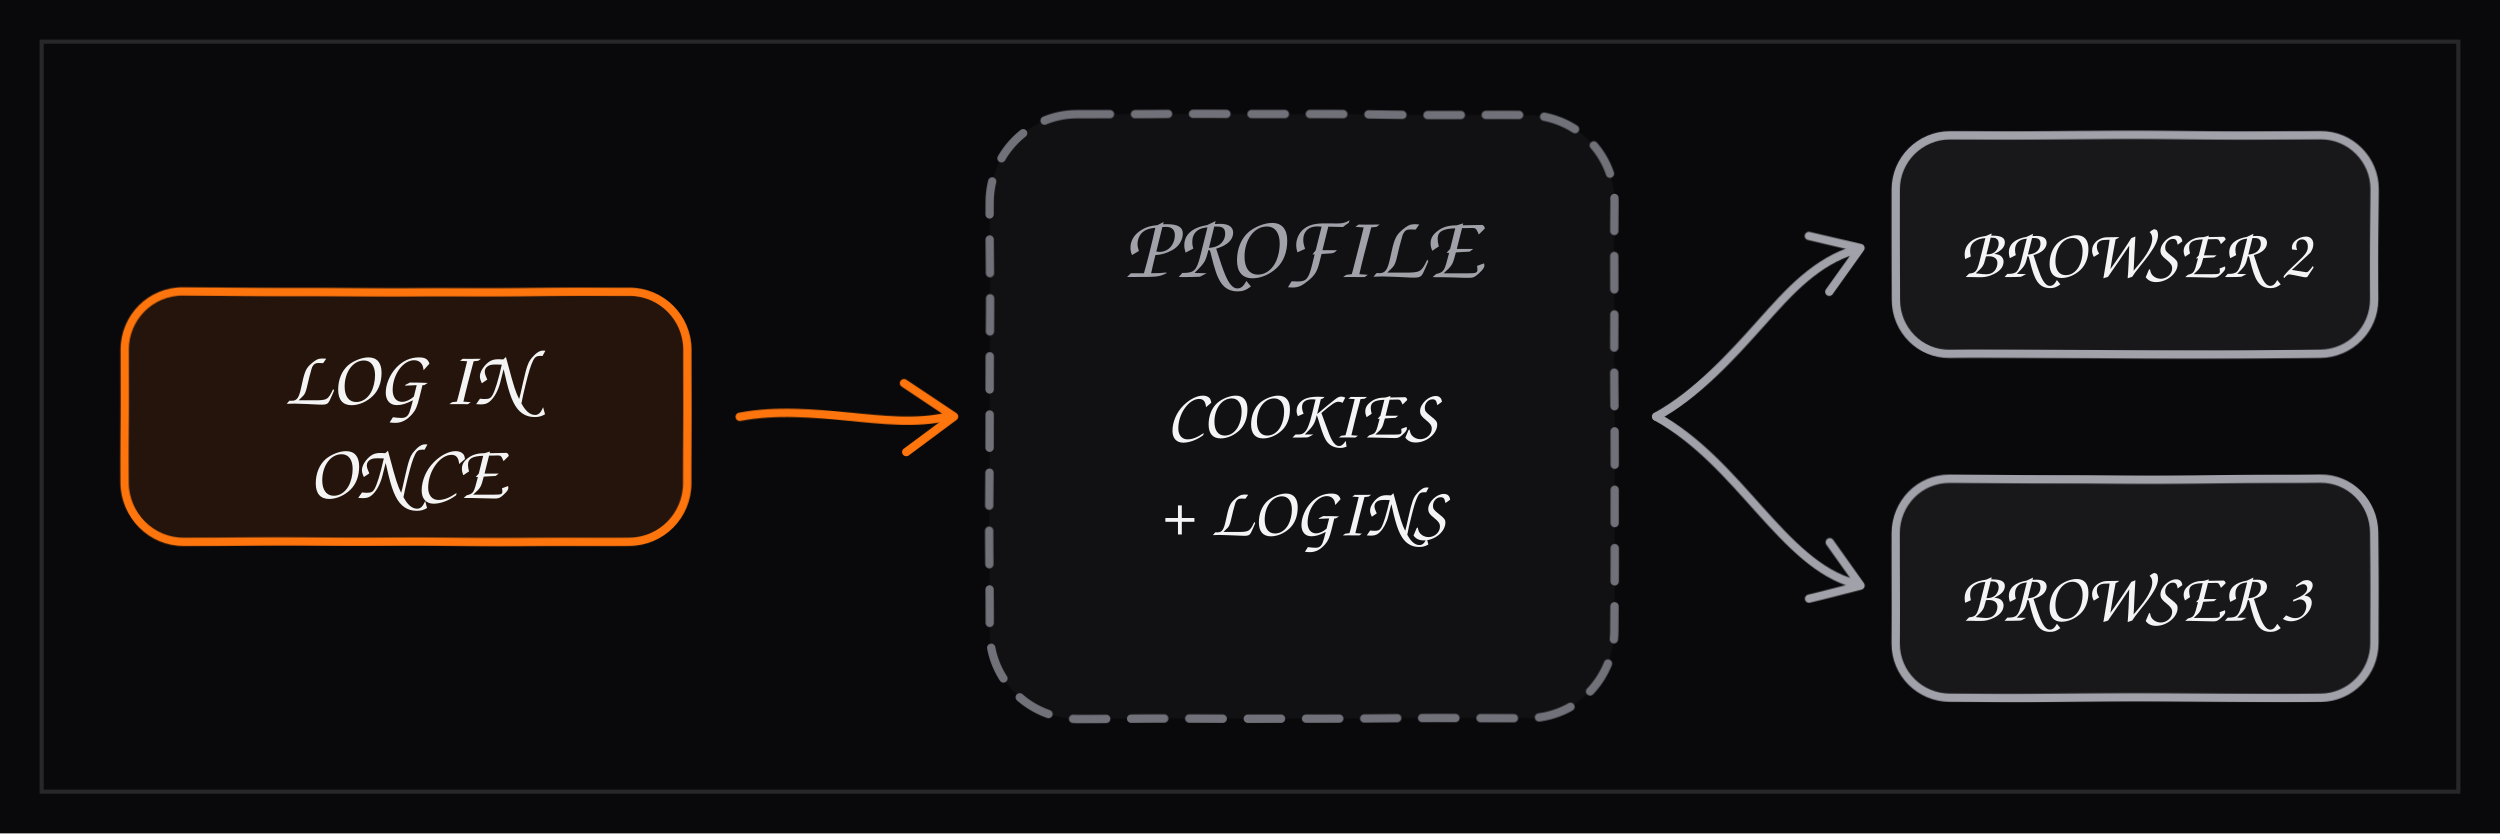
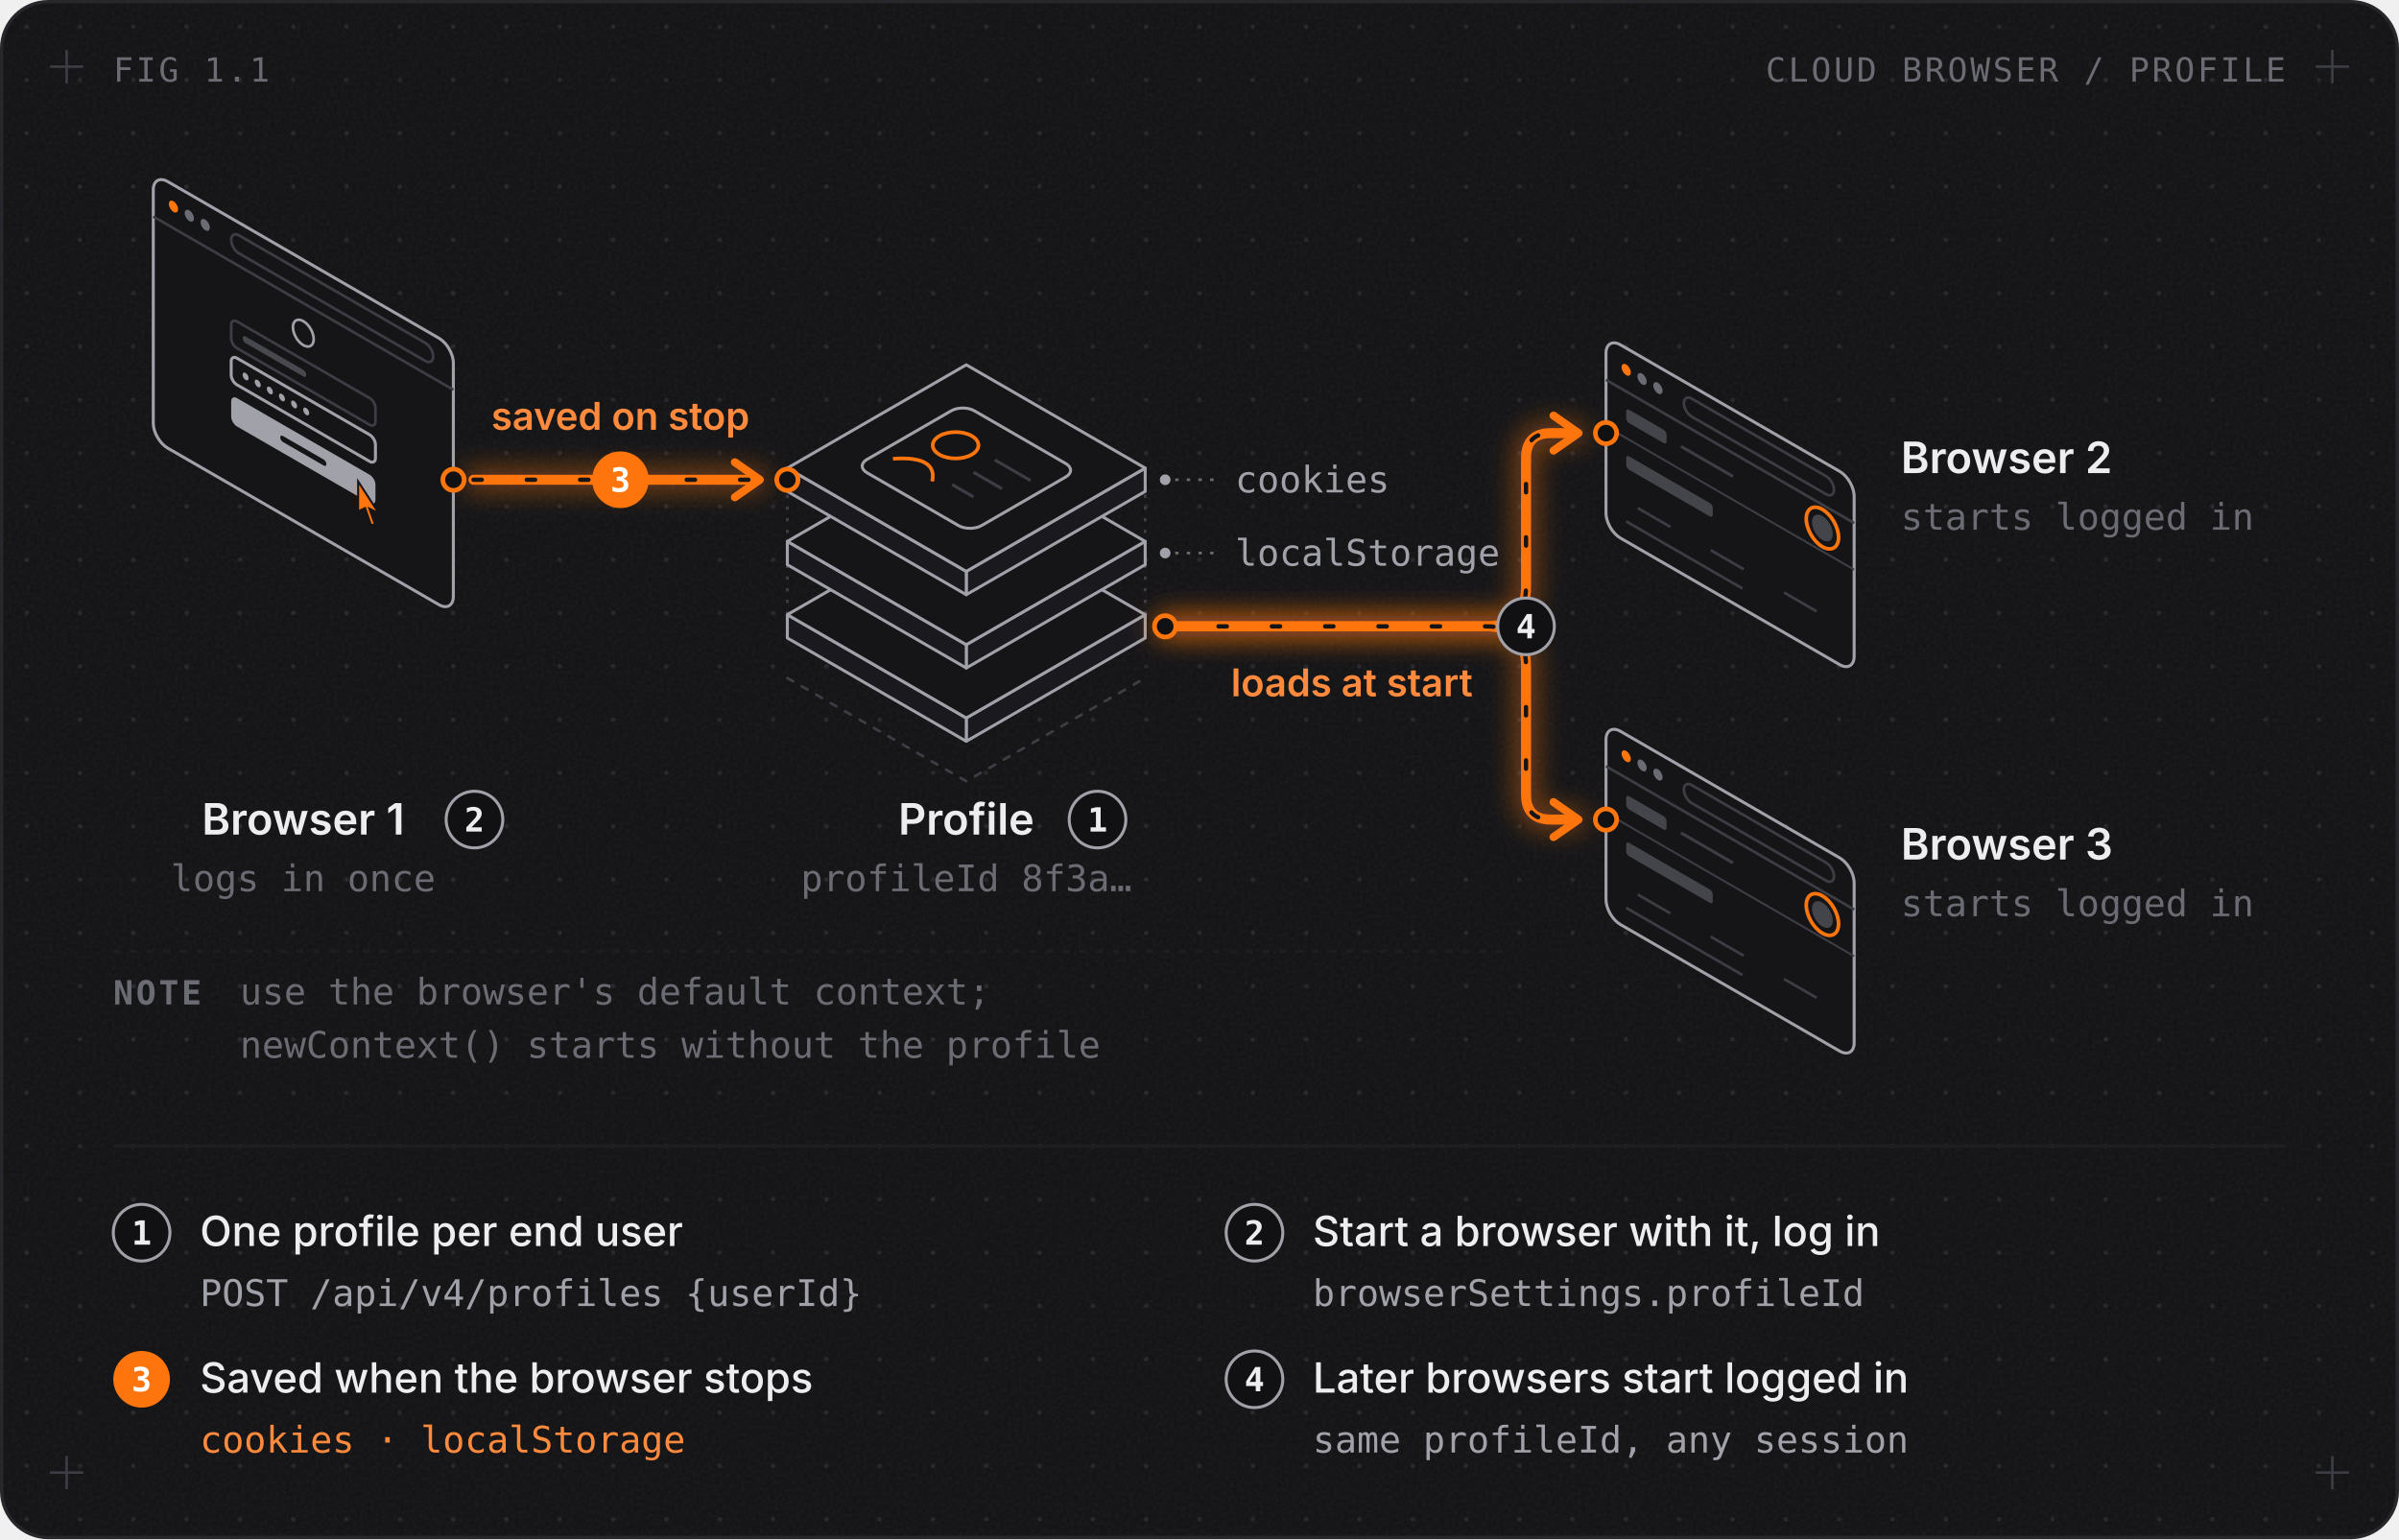
- <svg xmlns="http://www.w3.org/2000/svg" width="1200" height="400" viewBox="0 0 1200 400" role="img" aria-labelledby="title desc">
+ <svg xmlns="http://www.w3.org/2000/svg" viewBox="0 0 720 462" width="720" height="462" role="img" aria-labelledby="t d" fill="none">
+   <style>.s{font-family:Geist, Inter, -apple-system, BlinkMacSystemFont, 'Segoe UI', Helvetica, Arial, sans-serif}.m{font-family:'Geist Mono', ui-monospace, SFMono-Regular, Menlo, monospace}text{font-kerning:normal}@keyframes flow{to{stroke-dashoffset:-16}}@keyframes cur{0%,100%{transform:translate(-14px,-9px)}14%,26%{transform:translate(0,0)}36%{transform:translate(-14px,-9px)}}@keyframes btn{0%,19%,25%,100%{fill-opacity:1}21%,23%{fill-opacity:.45}}@keyframes pks{0%,27%{stroke-opacity:0}31%,52%{stroke-opacity:1}56%,100%{stroke-opacity:0}}@keyframes pkl{0%,54%{stroke-opacity:0}58%,88%{stroke-opacity:1}92%,100%{stroke-opacity:0}}@keyframes wr{0%,36%{fill-opacity:0}46%,60%{fill-opacity:1}74%,100%{fill-opacity:0}}@keyframes ring{0%,4%{stroke-opacity:1}12%,60%{stroke-opacity:.2}68%,100%{stroke-opacity:1}}@media (prefers-reduced-motion:no-preference){.flow{animation:flow 1s linear infinite,pks 7s linear infinite}.load{animation:flow 1s linear infinite,pkl 7s linear infinite}.cur{animation:cur 7s ease-in-out infinite}.btn{animation:btn 7s linear infinite}.wr{animation:wr 7s ease-in-out infinite}.ring{animation:ring 7s ease-in-out infinite}.ring2{animation-delay:.25s}}</style>
  <defs>
-     <filter id="rough">
-       <feTurbulence type="fractalNoise" baseFrequency=".01" numOctaves="2" seed="23" result="noise" />
-       <feDisplacementMap in="SourceGraphic" in2="noise" scale="1.4" />
+     <pattern id="dots" width="16" height="16" patternUnits="userSpaceOnUse">
+       <circle cx="8" cy="8" r="0.7" fill="#232328" />
+     </pattern>
+     <filter id="grain" x="0" y="0" width="100%" height="100%">
+       <feTurbulence type="fractalNoise" baseFrequency="0.9" numOctaves="2" seed="7" stitchTiles="stitch" />
+       <feColorMatrix values="0 0 0 0 0.5  0 0 0 0 0.5  0 0 0 0 0.5  0 0 0 0.07 0" />
    </filter>
+     <clipPath id="card">
+       <rect x="0.5" y="0.5" width="719" height="461" rx="14" />
+     </clipPath>
+     <filter id="glow" filterUnits="userSpaceOnUse" x="0" y="0" width="720" height="462">
+       <feGaussianBlur stdDeviation="4" />
+     </filter>
+     <marker id="oh" viewBox="0 0 10 10" refX="6" refY="5" markerWidth="5" markerHeight="5" orient="auto" markerUnits="strokeWidth">
+       <path d="M1.5 1.5 L6.5 5 L1.5 8.5" stroke="#FE750E" stroke-width="1.6" fill="none" stroke-linecap="round" stroke-linejoin="round" />
+     </marker>
  </defs>
-   <rect width="1200" height="400" fill="#09090B" />
-   <rect x="20" y="20" width="1160" height="360" fill="none" stroke="#27272A" stroke-width="2" />
-   <g fill="none" stroke-linecap="round" stroke-linejoin="round" filter="url(#rough)">
-     <rect x="60" y="140" width="270" height="120" rx="28" fill="#24140B" stroke="#FE750E" stroke-width="4" />
-     <path d="M355 200 C390 193 425 207 455 200" stroke="#FE750E" stroke-width="4" />
-     <path d="M434 184 L458 200 L435 217" stroke="#FE750E" stroke-width="4" />
-     <rect x="475" y="55" width="300" height="290" rx="42" fill="#111113" stroke="#71717A" stroke-width="4" stroke-dasharray="16 12" />
-     <path d="M795 200 C835 178 855 130 890 120" stroke="#A1A1AA" stroke-width="4" />
-     <path d="M868 113 L893 119 L878 140" stroke="#A1A1AA" stroke-width="4" />
-     <path d="M795 200 C835 222 855 270 890 280" stroke="#A1A1AA" stroke-width="4" />
-     <path d="M878 260 L893 281 L868 287" stroke="#A1A1AA" stroke-width="4" />
-     <rect x="910" y="65" width="230" height="105" rx="26" fill="#18181B" stroke="#A1A1AA" stroke-width="4" />
-     <rect x="910" y="230" width="230" height="105" rx="26" fill="#18181B" stroke="#A1A1AA" stroke-width="4" />
+   <rect x="0.5" y="0.5" width="719" height="461" rx="14" fill="#111113" />
+   <g clip-path="url(#card)">
+     <rect width="720" height="462" fill="url(#dots)" />
+     <rect width="720" height="462" filter="url(#grain)" />
  </g>
-   <g font-family="Virgil, Comic Sans MS, cursive">
-     <text x="195" y="194" font-size="38" fill="#F4F4F5" text-anchor="middle">LOG IN</text>
-     <text x="195" y="239" font-size="38" fill="#F4F4F5" text-anchor="middle">ONCE</text>
-     <text x="625" y="133" font-size="44" fill="#A1A1AA" text-anchor="middle">PROFILE</text>
-     <text x="625" y="210" font-size="34" fill="#F4F4F5" text-anchor="middle">COOKIES</text>
-     <text x="625" y="257" font-size="34" fill="#F4F4F5" text-anchor="middle">+ LOGINS</text>
-     <text x="1025" y="133" font-size="34" fill="#F4F4F5" text-anchor="middle">BROWSER 2</text>
-     <text x="1025" y="298" font-size="34" fill="#F4F4F5" text-anchor="middle">BROWSER 3</text>
+   <rect x="0.5" y="0.5" width="719" height="461" rx="14" fill="none" stroke="#26262B" />
+   <path d="M15 20h10M20 15v10" stroke="#3D3D45" stroke-width="0.75" />
+   <path d="M695 20h10M700 15v10" stroke="#3D3D45" stroke-width="0.75" />
+   <path d="M15 442h10M20 437v10" stroke="#3D3D45" stroke-width="0.75" />
+   <path d="M695 442h10M700 437v10" stroke="#3D3D45" stroke-width="0.75" />
+   <text x="34.0" y="24.5" font-size="10" fill="#6B6B74" letter-spacing="0.08em" class="m">FIG 1.1</text>
+   <text x="686.0" y="24.5" font-size="10" fill="#6B6B74" text-anchor="end" letter-spacing="0.08em" class="m">CLOUD BROWSER / PROFILE</text>
+   <polyline points="236.3,203.5 290.0,234.5 343.7,203.5" stroke="#3D3D45" stroke-width="0.8" stroke-dasharray="2 3" stroke-linejoin="round" stroke-linecap="round" />
+   <line x1="236.3" y1="191.5" x2="236.3" y2="140.5" stroke="#3D3D45" stroke-width="0.8" stroke-dasharray="1 2.5" />
+   <line x1="290.0" y1="222.5" x2="290.0" y2="171.5" stroke="#3D3D45" stroke-width="0.8" stroke-dasharray="1 2.5" />
+   <line x1="343.7" y1="191.5" x2="343.7" y2="140.5" stroke="#3D3D45" stroke-width="0.8" stroke-dasharray="1 2.5" />
+   <polygon points="343.7,184.5 290.0,215.5 290.0,222.5 343.7,191.5" fill="#1A1A1E" stroke="#A1A1AA" stroke-width="0.9" stroke-linejoin="round" stroke-linecap="round" />
+   <polygon points="236.3,184.5 290.0,215.5 290.0,222.5 236.3,191.5" fill="#1A1A1E" stroke="#A1A1AA" stroke-width="0.9" stroke-linejoin="round" stroke-linecap="round" />
+   <polygon points="290.0,153.5 343.7,184.5 290.0,215.5 236.3,184.5" fill="#151518" stroke="#A1A1AA" stroke-width="0.9" stroke-linejoin="round" stroke-linecap="round" />
+   <polygon points="343.7,162.5 290.0,193.5 290.0,200.5 343.7,169.5" fill="#1A1A1E" stroke="#A1A1AA" stroke-width="0.9" stroke-linejoin="round" stroke-linecap="round" />
+   <polygon points="236.3,162.5 290.0,193.5 290.0,200.5 236.3,169.5" fill="#1A1A1E" stroke="#A1A1AA" stroke-width="0.9" stroke-linejoin="round" stroke-linecap="round" />
+   <polygon points="290.0,131.5 343.7,162.5 290.0,193.5 236.3,162.5" fill="#151518" stroke="#A1A1AA" stroke-width="0.9" stroke-linejoin="round" stroke-linecap="round" />
+   <polygon points="343.7,140.5 290.0,171.5 290.0,178.5 343.7,147.5" fill="#1A1A1E" stroke="#A1A1AA" stroke-width="0.9" stroke-linejoin="round" stroke-linecap="round" />
+   <polygon points="236.3,140.5 290.0,171.5 290.0,178.5 236.3,147.5" fill="#1A1A1E" stroke="#A1A1AA" stroke-width="0.9" stroke-linejoin="round" stroke-linecap="round" />
+   <polygon points="290.0,109.5 343.7,140.5 290.0,171.5 236.3,140.5" fill="#151518" stroke="#A1A1AA" stroke-width="0.9" stroke-linejoin="round" stroke-linecap="round" />
+   <polygon class="wr" points="290.0,109.5 343.7,140.5 290.0,171.5 236.3,140.5" fill="#3A2214" fill-opacity="0" />
+   <g transform="matrix(0.866,0.5,-0.866,0.5,290.0,109.5)">
+     <rect x="11.2" y="12.4" width="39.7" height="37.2" rx="4" stroke="#A1A1AA" stroke-width="0.9" vector-effect="non-scaling-stroke" />
+     <circle cx="22.3" cy="26.0" r="5.6" stroke="#FE750E" stroke-width="1.1" vector-effect="non-scaling-stroke" />
+     <path d="M15.5 40.9 q6.8 -8.7 13.6 0" stroke="#FE750E" stroke-width="1.1" vector-effect="non-scaling-stroke" />
+     <line x1="33.5" y1="23.6" x2="45.9" y2="23.6" stroke="#3D3D45" stroke-width="0.9" vector-effect="non-scaling-stroke" />
+     <line x1="33.5" y1="31.0" x2="43.4" y2="31.0" stroke="#3D3D45" stroke-width="0.9" vector-effect="non-scaling-stroke" />
+     <line x1="33.5" y1="38.4" x2="40.9" y2="38.4" stroke="#3D3D45" stroke-width="0.9" vector-effect="non-scaling-stroke" />
  </g>
+   <circle cx="349.7" cy="144.0" r="1.6" fill="#A1A1AA" />
+   <line x1="352.7" y1="144.0" x2="365.7" y2="144.0" stroke="#6B6B74" stroke-width="0.8" stroke-dasharray="1 2.5" />
+   <text x="370.7" y="147.8" font-size="11" fill="#A1A1AA" class="m">cookies</text>
+   <circle cx="349.7" cy="166.0" r="1.6" fill="#A1A1AA" />
+   <line x1="352.7" y1="166.0" x2="365.7" y2="166.0" stroke="#6B6B74" stroke-width="0.8" stroke-dasharray="1 2.5" />
+   <text x="370.7" y="169.8" font-size="11" fill="#A1A1AA" class="m">localStorage</text>
+   <path d="M142.1 144.0 H227.3" stroke="#FE750E" stroke-width="6" stroke-opacity="0.5" filter="url(#glow)" stroke-linejoin="round" stroke-linecap="round" />
+   <path d="M142.1 144.0 H227.3" stroke="#FE750E" stroke-width="3" stroke-linejoin="round" stroke-linecap="round" marker-end="url(#oh)" />
+   <path class="flow" d="M142.1 144.0 H227.3" stroke="#151518" stroke-width="1.3" stroke-dasharray="2.5 13.5" stroke-linecap="round" />
+   <circle cx="186.2" cy="144.0" r="8.5" fill="#FE750E" />
+   <text x="186.2" y="147.6" font-size="10" fill="#FFFFFF" font-weight="600" text-anchor="middle" class="m">3</text>
+   <text x="186.2" y="129.0" font-size="11.5" fill="#FF8A3D" font-weight="600" text-anchor="middle" class="s">saved on stop</text>
+   <path d="M349.7 188.0 L446.0 188.0 Q458.0 188.0 458.0 176.0 L458.0 137.5 Q458.0 130.0 465.5 130.0 L473.0 130.0" stroke="#FE750E" stroke-width="6" stroke-opacity="0.5" filter="url(#glow)" stroke-linejoin="round" stroke-linecap="round" />
+   <path d="M349.7 188.0 L446.0 188.0 Q458.0 188.0 458.0 176.0 L458.0 137.5 Q458.0 130.0 465.5 130.0 L473.0 130.0" stroke="#FE750E" stroke-width="3" stroke-linejoin="round" stroke-linecap="round" marker-end="url(#oh)" />
+   <path class="load" d="M349.7 188.0 L446.0 188.0 Q458.0 188.0 458.0 176.0 L458.0 137.5 Q458.0 130.0 465.5 130.0 L473.0 130.0" stroke="#151518" stroke-width="1.3" stroke-dasharray="2.5 13.5" stroke-linecap="round" />
+   <path d="M349.7 188.0 L446.0 188.0 Q458.0 188.0 458.0 200.0 L458.0 238.5 Q458.0 246.0 465.5 246.0 L473.0 246.0" stroke="#FE750E" stroke-width="6" stroke-opacity="0.5" filter="url(#glow)" stroke-linejoin="round" stroke-linecap="round" />
+   <path d="M349.7 188.0 L446.0 188.0 Q458.0 188.0 458.0 200.0 L458.0 238.5 Q458.0 246.0 465.5 246.0 L473.0 246.0" stroke="#FE750E" stroke-width="3" stroke-linejoin="round" stroke-linecap="round" marker-end="url(#oh)" />
+   <path class="load" d="M349.7 188.0 L446.0 188.0 Q458.0 188.0 458.0 200.0 L458.0 238.5 Q458.0 246.0 465.5 246.0 L473.0 246.0" stroke="#151518" stroke-width="1.3" stroke-dasharray="2.5 13.5" stroke-linecap="round" />
+   <circle cx="458.0" cy="188.0" r="8.5" fill="#111113" stroke="#A1A1AA" stroke-width="0.9" />
+   <text x="458.0" y="191.6" font-size="10" fill="#EDEDEF" font-weight="600" text-anchor="middle" class="m">4</text>
+   <text x="442.0" y="209.0" font-size="11.5" fill="#FF8A3D" font-weight="600" text-anchor="end" class="s">loads at start</text>
+   <g transform="matrix(0.866,0.5,0,1,46.0,132.0)">
+     <rect x="0" y="-80" width="104" height="80" rx="5" fill="#151518" stroke="#A1A1AA" stroke-width="0.9" vector-effect="non-scaling-stroke" />
+     <line x1="0" y1="-67" x2="104" y2="-67" stroke="#3D3D45" stroke-width="0.8" vector-effect="non-scaling-stroke" />
+     <circle cx="7.0" cy="-73.5" r="1.6" fill="#FE750E" />
+     <circle cx="12.5" cy="-73.5" r="1.6" fill="#6B6B74" />
+     <circle cx="18.0" cy="-73.5" r="1.6" fill="#6B6B74" />
+     <rect x="27" y="-76.2" width="70" height="5.4" rx="2.7" stroke="#3D3D45" stroke-width="0.8" vector-effect="non-scaling-stroke" />
+     <circle cx="52.0" cy="-58" r="3.6" stroke="#A1A1AA" stroke-width="0.8" vector-effect="non-scaling-stroke" />
+     <rect x="27.0" y="-50" width="50" height="8" rx="2" stroke="#3D3D45" stroke-width="0.8" vector-effect="non-scaling-stroke" />
+     <rect x="31.0" y="-47" width="22" height="2" rx="1" fill="#6B6B74" fill-opacity=".6" />
+     <rect x="27.0" y="-39" width="50" height="8" rx="2" stroke="#A1A1AA" stroke-width="0.9" vector-effect="non-scaling-stroke" />
+     <circle cx="32.0" cy="-35" r="1.05" fill="#A1A1AA" />
+     <circle cx="36.2" cy="-35" r="1.05" fill="#A1A1AA" />
+     <circle cx="40.4" cy="-35" r="1.05" fill="#A1A1AA" />
+     <circle cx="44.6" cy="-35" r="1.05" fill="#A1A1AA" />
+     <circle cx="48.8" cy="-35" r="1.05" fill="#A1A1AA" />
+     <circle cx="53.0" cy="-35" r="1.05" fill="#A1A1AA" />
+     <rect class="btn" x="27.0" y="-27" width="50" height="8.5" rx="2" fill="#A1A1AA" />
+     <rect x="44.0" y="-23.6" width="16" height="1.8" rx=".9" fill="#151518" />
+     <path class="cur" d="M71.0 -23 l0 9 l2.4 -2.2 l2 4 l1.5 -0.7 l-2 -3.9 l3.3 -0.2z" fill="#FE750E" stroke="#151518" stroke-width="0.6" vector-effect="non-scaling-stroke" />
+   </g>
+   <g transform="matrix(0.866,0.5,0,1,482.0,159.0)">
+     <rect x="0" y="-58" width="86" height="58" rx="5" fill="#151518" stroke="#A1A1AA" stroke-width="0.9" vector-effect="non-scaling-stroke" />
+     <line x1="0" y1="-45" x2="86" y2="-45" stroke="#3D3D45" stroke-width="0.8" vector-effect="non-scaling-stroke" />
+     <circle cx="7.0" cy="-51.5" r="1.6" fill="#FE750E" />
+     <circle cx="12.5" cy="-51.5" r="1.6" fill="#6B6B74" />
+     <circle cx="18.0" cy="-51.5" r="1.6" fill="#6B6B74" />
+     <rect x="27" y="-54.2" width="52" height="5.4" rx="2.7" stroke="#3D3D45" stroke-width="0.8" vector-effect="non-scaling-stroke" />
+     <rect x="7" y="-40" width="14" height="4" rx="1" fill="#6B6B74" fill-opacity=".55" />
+     <line x1="26" y1="-38" x2="44" y2="-38" stroke="#3D3D45" stroke-width="0.9" vector-effect="non-scaling-stroke" />
+     <circle cx="75" cy="-38" r="3.6" fill="#6B6B74" fill-opacity=".55" />
+     <circle class="ring " cx="75" cy="-38" r="5.6" stroke="#FE750E" stroke-width="1.1" vector-effect="non-scaling-stroke" />
+     <line x1="0" y1="-31" x2="86" y2="-31" stroke="#3D3D45" stroke-width="0.6" vector-effect="non-scaling-stroke" />
+     <rect x="7" y="-26" width="30" height="4" rx="1" fill="#6B6B74" fill-opacity=".55" />
+     <rect x="7.0" y="-18" width="21.3" height="-1.0" rx="2" stroke="#3D3D45" stroke-width="0.8" vector-effect="non-scaling-stroke" />
+     <line x1="11.0" y1="-12" x2="22.3" y2="-12" stroke="#3D3D45" stroke-width="0.8" vector-effect="non-scaling-stroke" />
+     <rect x="32.3" y="-18" width="21.3" height="-1.0" rx="2" stroke="#3D3D45" stroke-width="0.8" vector-effect="non-scaling-stroke" />
+     <line x1="36.3" y1="-12" x2="47.7" y2="-12" stroke="#3D3D45" stroke-width="0.8" vector-effect="non-scaling-stroke" />
+     <rect x="57.7" y="-18" width="21.3" height="-1.0" rx="2" stroke="#3D3D45" stroke-width="0.8" vector-effect="non-scaling-stroke" />
+     <line x1="61.7" y1="-12" x2="73.0" y2="-12" stroke="#3D3D45" stroke-width="0.8" vector-effect="non-scaling-stroke" />
+     <line x1="7" y1="-6" x2="47.3" y2="-6" stroke="#3D3D45" stroke-width="0.8" vector-effect="non-scaling-stroke" />
+   </g>
+   <g transform="matrix(0.866,0.5,0,1,482.0,275.0)">
+     <rect x="0" y="-58" width="86" height="58" rx="5" fill="#151518" stroke="#A1A1AA" stroke-width="0.9" vector-effect="non-scaling-stroke" />
+     <line x1="0" y1="-45" x2="86" y2="-45" stroke="#3D3D45" stroke-width="0.8" vector-effect="non-scaling-stroke" />
+     <circle cx="7.0" cy="-51.5" r="1.6" fill="#FE750E" />
+     <circle cx="12.5" cy="-51.5" r="1.6" fill="#6B6B74" />
+     <circle cx="18.0" cy="-51.5" r="1.6" fill="#6B6B74" />
+     <rect x="27" y="-54.2" width="52" height="5.4" rx="2.7" stroke="#3D3D45" stroke-width="0.8" vector-effect="non-scaling-stroke" />
+     <rect x="7" y="-40" width="14" height="4" rx="1" fill="#6B6B74" fill-opacity=".55" />
+     <line x1="26" y1="-38" x2="44" y2="-38" stroke="#3D3D45" stroke-width="0.9" vector-effect="non-scaling-stroke" />
+     <circle cx="75" cy="-38" r="3.6" fill="#6B6B74" fill-opacity=".55" />
+     <circle class="ring ring2" cx="75" cy="-38" r="5.6" stroke="#FE750E" stroke-width="1.1" vector-effect="non-scaling-stroke" />
+     <line x1="0" y1="-31" x2="86" y2="-31" stroke="#3D3D45" stroke-width="0.6" vector-effect="non-scaling-stroke" />
+     <rect x="7" y="-26" width="30" height="4" rx="1" fill="#6B6B74" fill-opacity=".55" />
+     <rect x="7.0" y="-18" width="21.3" height="-1.0" rx="2" stroke="#3D3D45" stroke-width="0.8" vector-effect="non-scaling-stroke" />
+     <line x1="11.0" y1="-12" x2="22.3" y2="-12" stroke="#3D3D45" stroke-width="0.8" vector-effect="non-scaling-stroke" />
+     <rect x="32.3" y="-18" width="21.3" height="-1.0" rx="2" stroke="#3D3D45" stroke-width="0.8" vector-effect="non-scaling-stroke" />
+     <line x1="36.3" y1="-12" x2="47.7" y2="-12" stroke="#3D3D45" stroke-width="0.8" vector-effect="non-scaling-stroke" />
+     <rect x="57.7" y="-18" width="21.3" height="-1.0" rx="2" stroke="#3D3D45" stroke-width="0.8" vector-effect="non-scaling-stroke" />
+     <line x1="61.7" y1="-12" x2="73.0" y2="-12" stroke="#3D3D45" stroke-width="0.8" vector-effect="non-scaling-stroke" />
+     <line x1="7" y1="-6" x2="47.3" y2="-6" stroke="#3D3D45" stroke-width="0.8" vector-effect="non-scaling-stroke" />
+   </g>
+   <circle cx="136.1" cy="144.0" r="3.2" fill="#111113" stroke="#FE750E" stroke-width="1.4" />
+   <circle cx="482.0" cy="130.0" r="3.2" fill="#111113" stroke="#FE750E" stroke-width="1.4" />
+   <circle cx="482.0" cy="246.0" r="3.2" fill="#111113" stroke="#FE750E" stroke-width="1.4" />
+   <circle cx="236.3" cy="144.0" r="3.2" fill="#111113" stroke="#FE750E" stroke-width="1.4" />
+   <circle cx="349.7" cy="188.0" r="3.2" fill="#111113" stroke="#FE750E" stroke-width="1.4" />
+   <text x="91.0" y="250.5" font-size="13" fill="#EDEDEF" font-weight="600" text-anchor="middle" class="s">Browser 1</text>
+   <circle cx="142.4" cy="246.0" r="8.5" fill="#111113" stroke="#A1A1AA" stroke-width="0.9" />
+   <text x="142.4" y="249.6" font-size="10" fill="#EDEDEF" font-weight="600" text-anchor="middle" class="m">2</text>
+   <text x="91.0" y="267.5" font-size="11" fill="#6B6B74" text-anchor="middle" class="m">logs in once</text>
+   <text x="290.0" y="250.5" font-size="13" fill="#EDEDEF" font-weight="600" text-anchor="middle" class="s">Profile</text>
+   <circle cx="329.4" cy="246.0" r="8.5" fill="#111113" stroke="#A1A1AA" stroke-width="0.9" />
+   <text x="329.4" y="249.6" font-size="10" fill="#EDEDEF" font-weight="600" text-anchor="middle" class="m">1</text>
+   <text x="290.0" y="267.5" font-size="11" fill="#6B6B74" text-anchor="middle" class="m">profileId 8f3a…</text>
+   <text x="570.5" y="142.0" font-size="13" fill="#EDEDEF" font-weight="600" class="s">Browser 2</text>
+   <text x="570.5" y="159.0" font-size="11" fill="#6B6B74" class="m">starts logged in</text>
+   <text x="570.5" y="258.0" font-size="13" fill="#EDEDEF" font-weight="600" class="s">Browser 3</text>
+   <text x="570.5" y="275.0" font-size="11" fill="#6B6B74" class="m">starts logged in</text>
+   <line x1="34" y1="285.5" x2="452.0" y2="285.5" stroke="#1E1E22" stroke-width="1" stroke-dasharray="2 3" />
+   <text x="34.0" y="301.5" font-size="10" fill="#6B6B74" font-weight="600" letter-spacing="0.08em" class="m">NOTE</text>
+   <text x="72.0" y="301.5" font-size="11" fill="#6B6B74" class="m">use the browser's default context;</text>
+   <text x="72.0" y="317.5" font-size="11" fill="#6B6B74" class="m">newContext() starts without the profile</text>
+   <line x1="34" y1="344.0" x2="686" y2="344.0" stroke="#1E1E22" stroke-width="1" />
+   <circle cx="42.5" cy="370.0" r="8.5" fill="#111113" stroke="#A1A1AA" stroke-width="0.9" />
+   <text x="42.5" y="373.6" font-size="10" fill="#EDEDEF" font-weight="600" text-anchor="middle" class="m">1</text>
+   <text x="60.0" y="374.0" font-size="12.5" fill="#EDEDEF" font-weight="500" class="s">One profile per end user</text>
+   <text x="60.0" y="392.0" font-size="11" fill="#A1A1AA" class="m">POST /api/v4/profiles {userId}</text>
+   <circle cx="376.5" cy="370.0" r="8.5" fill="#111113" stroke="#A1A1AA" stroke-width="0.9" />
+   <text x="376.5" y="373.6" font-size="10" fill="#EDEDEF" font-weight="600" text-anchor="middle" class="m">2</text>
+   <text x="394.0" y="374.0" font-size="12.5" fill="#EDEDEF" font-weight="500" class="s">Start a browser with it, log in</text>
+   <text x="394.0" y="392.0" font-size="11" fill="#A1A1AA" class="m">browserSettings.profileId</text>
+   <circle cx="42.5" cy="414.0" r="8.5" fill="#FE750E" />
+   <text x="42.5" y="417.6" font-size="10" fill="#FFFFFF" font-weight="600" text-anchor="middle" class="m">3</text>
+   <text x="60.0" y="418.0" font-size="12.5" fill="#EDEDEF" font-weight="500" class="s">Saved when the browser stops</text>
+   <text x="60.0" y="436.0" font-size="11" fill="#FF8A3D" class="m">cookies · localStorage</text>
+   <circle cx="376.5" cy="414.0" r="8.5" fill="#111113" stroke="#A1A1AA" stroke-width="0.9" />
+   <text x="376.5" y="417.6" font-size="10" fill="#EDEDEF" font-weight="600" text-anchor="middle" class="m">4</text>
+   <text x="394.0" y="418.0" font-size="12.5" fill="#EDEDEF" font-weight="500" class="s">Later browsers start logged in</text>
+   <text x="394.0" y="436.0" font-size="11" fill="#A1A1AA" class="m">same profileId, any session</text>
</svg>
